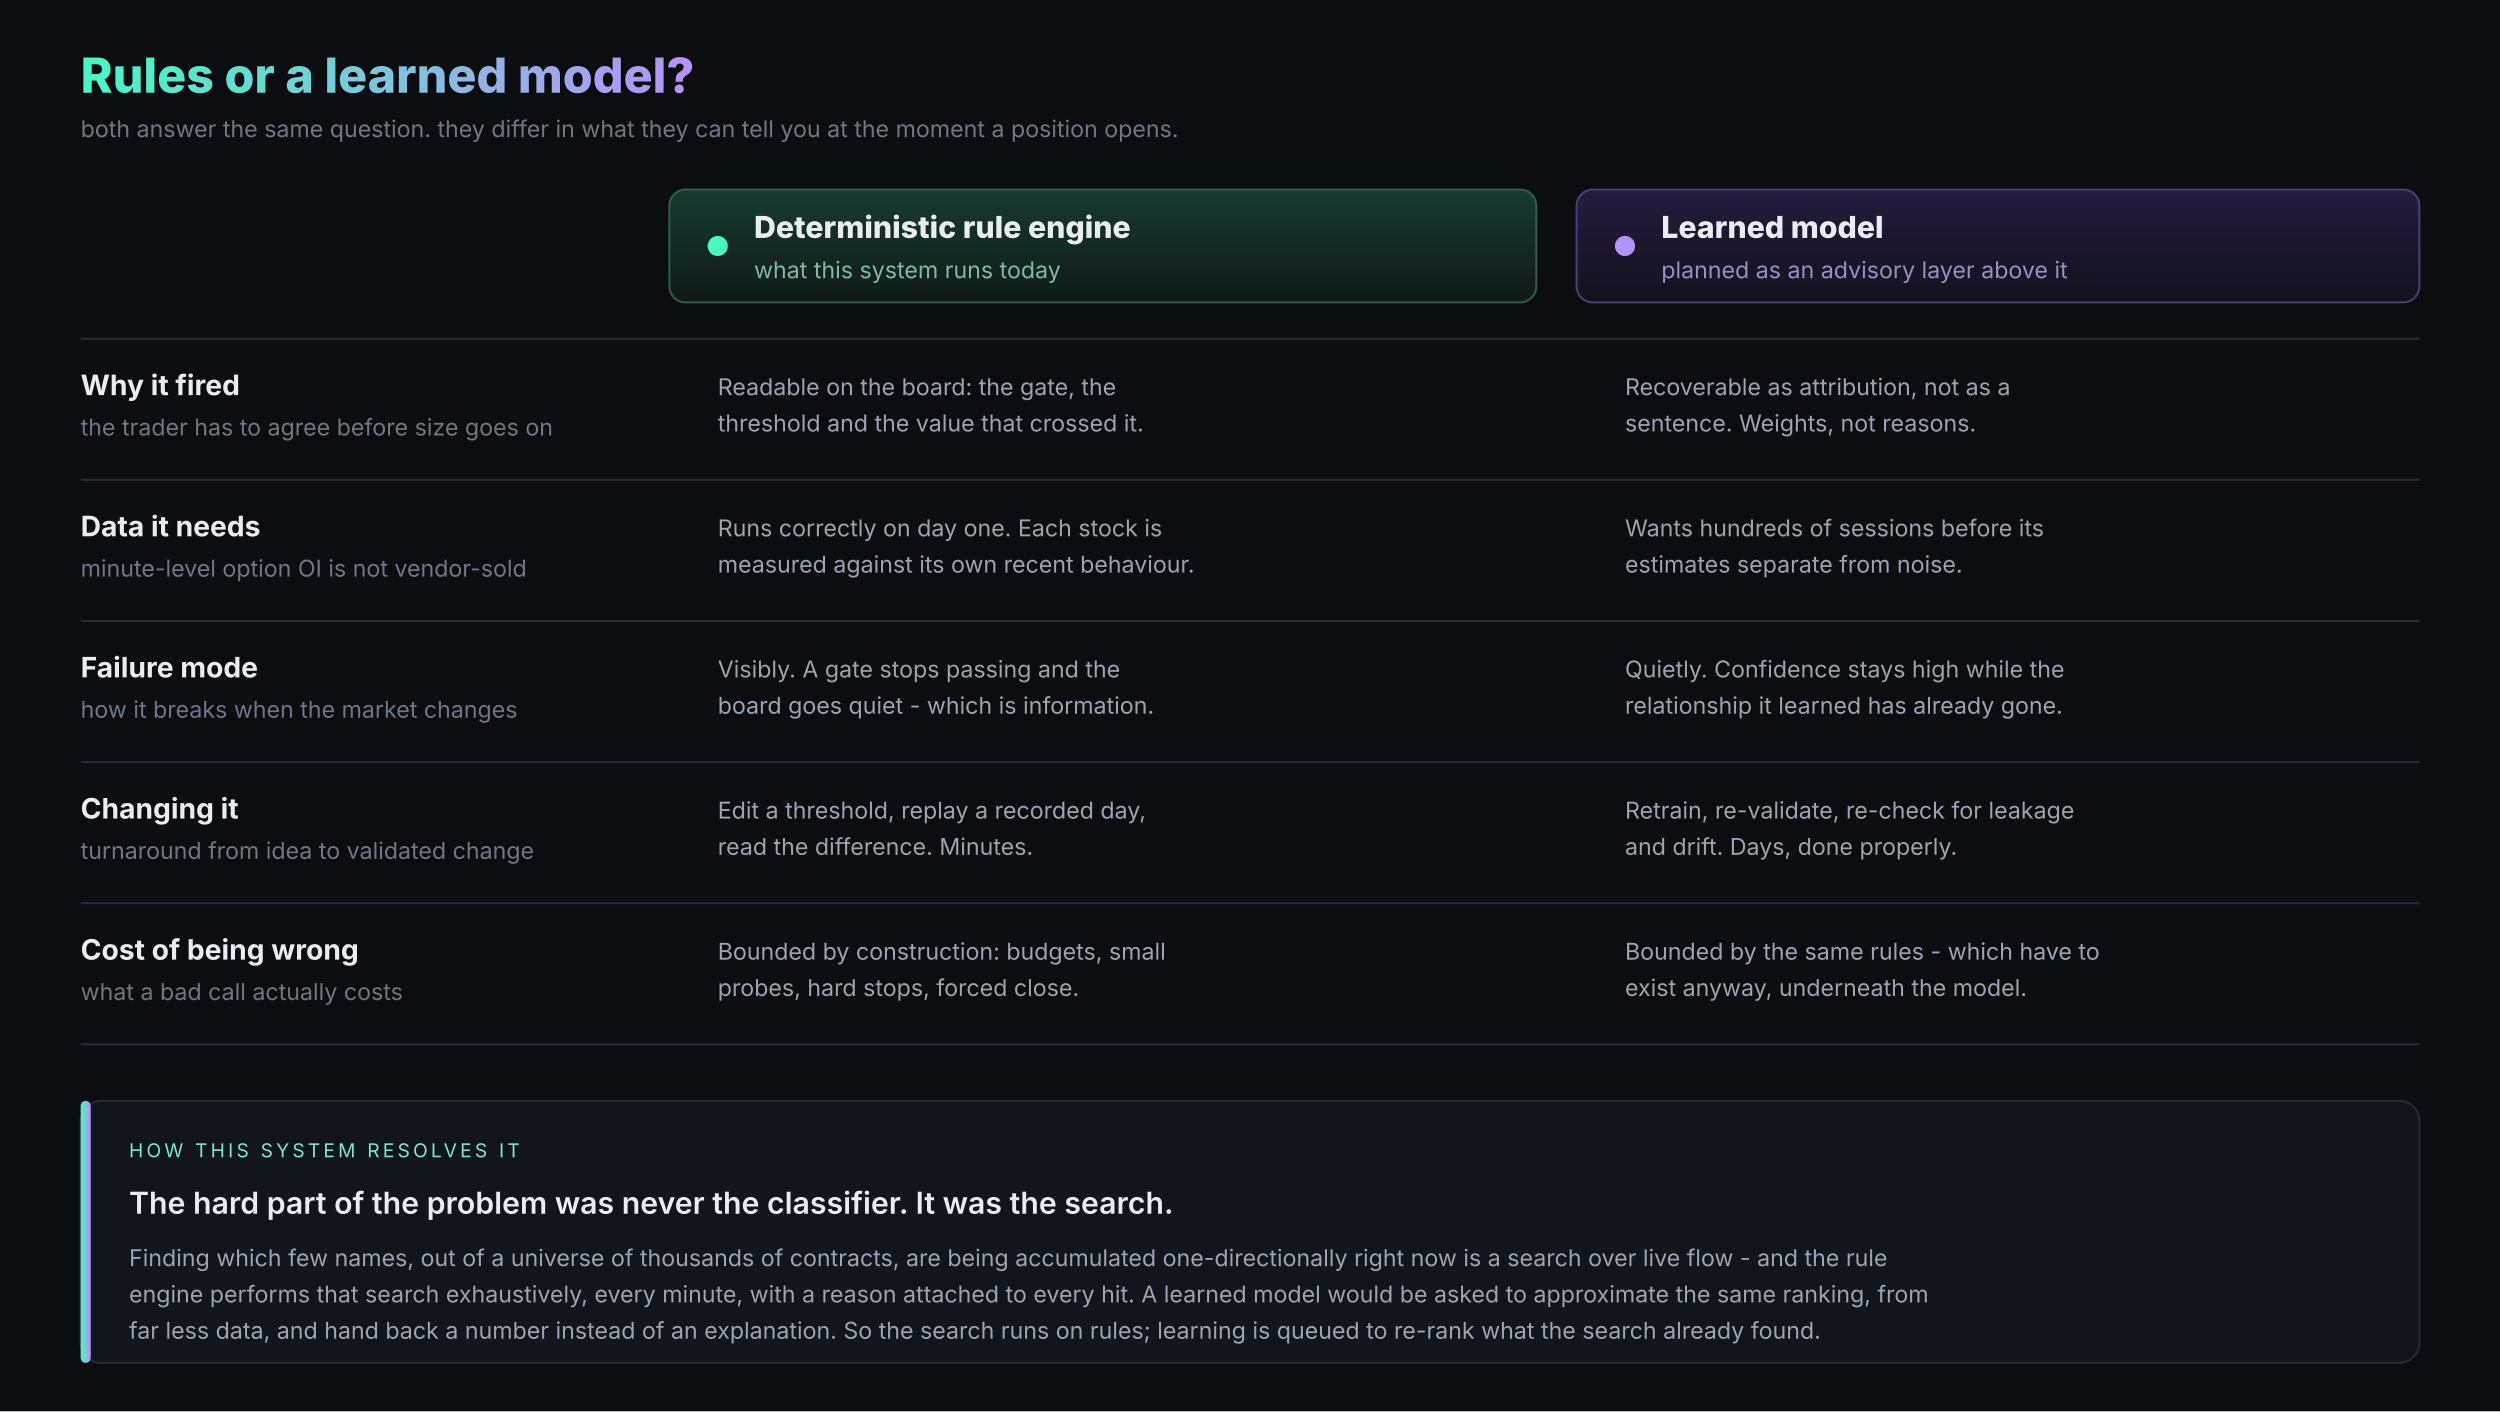
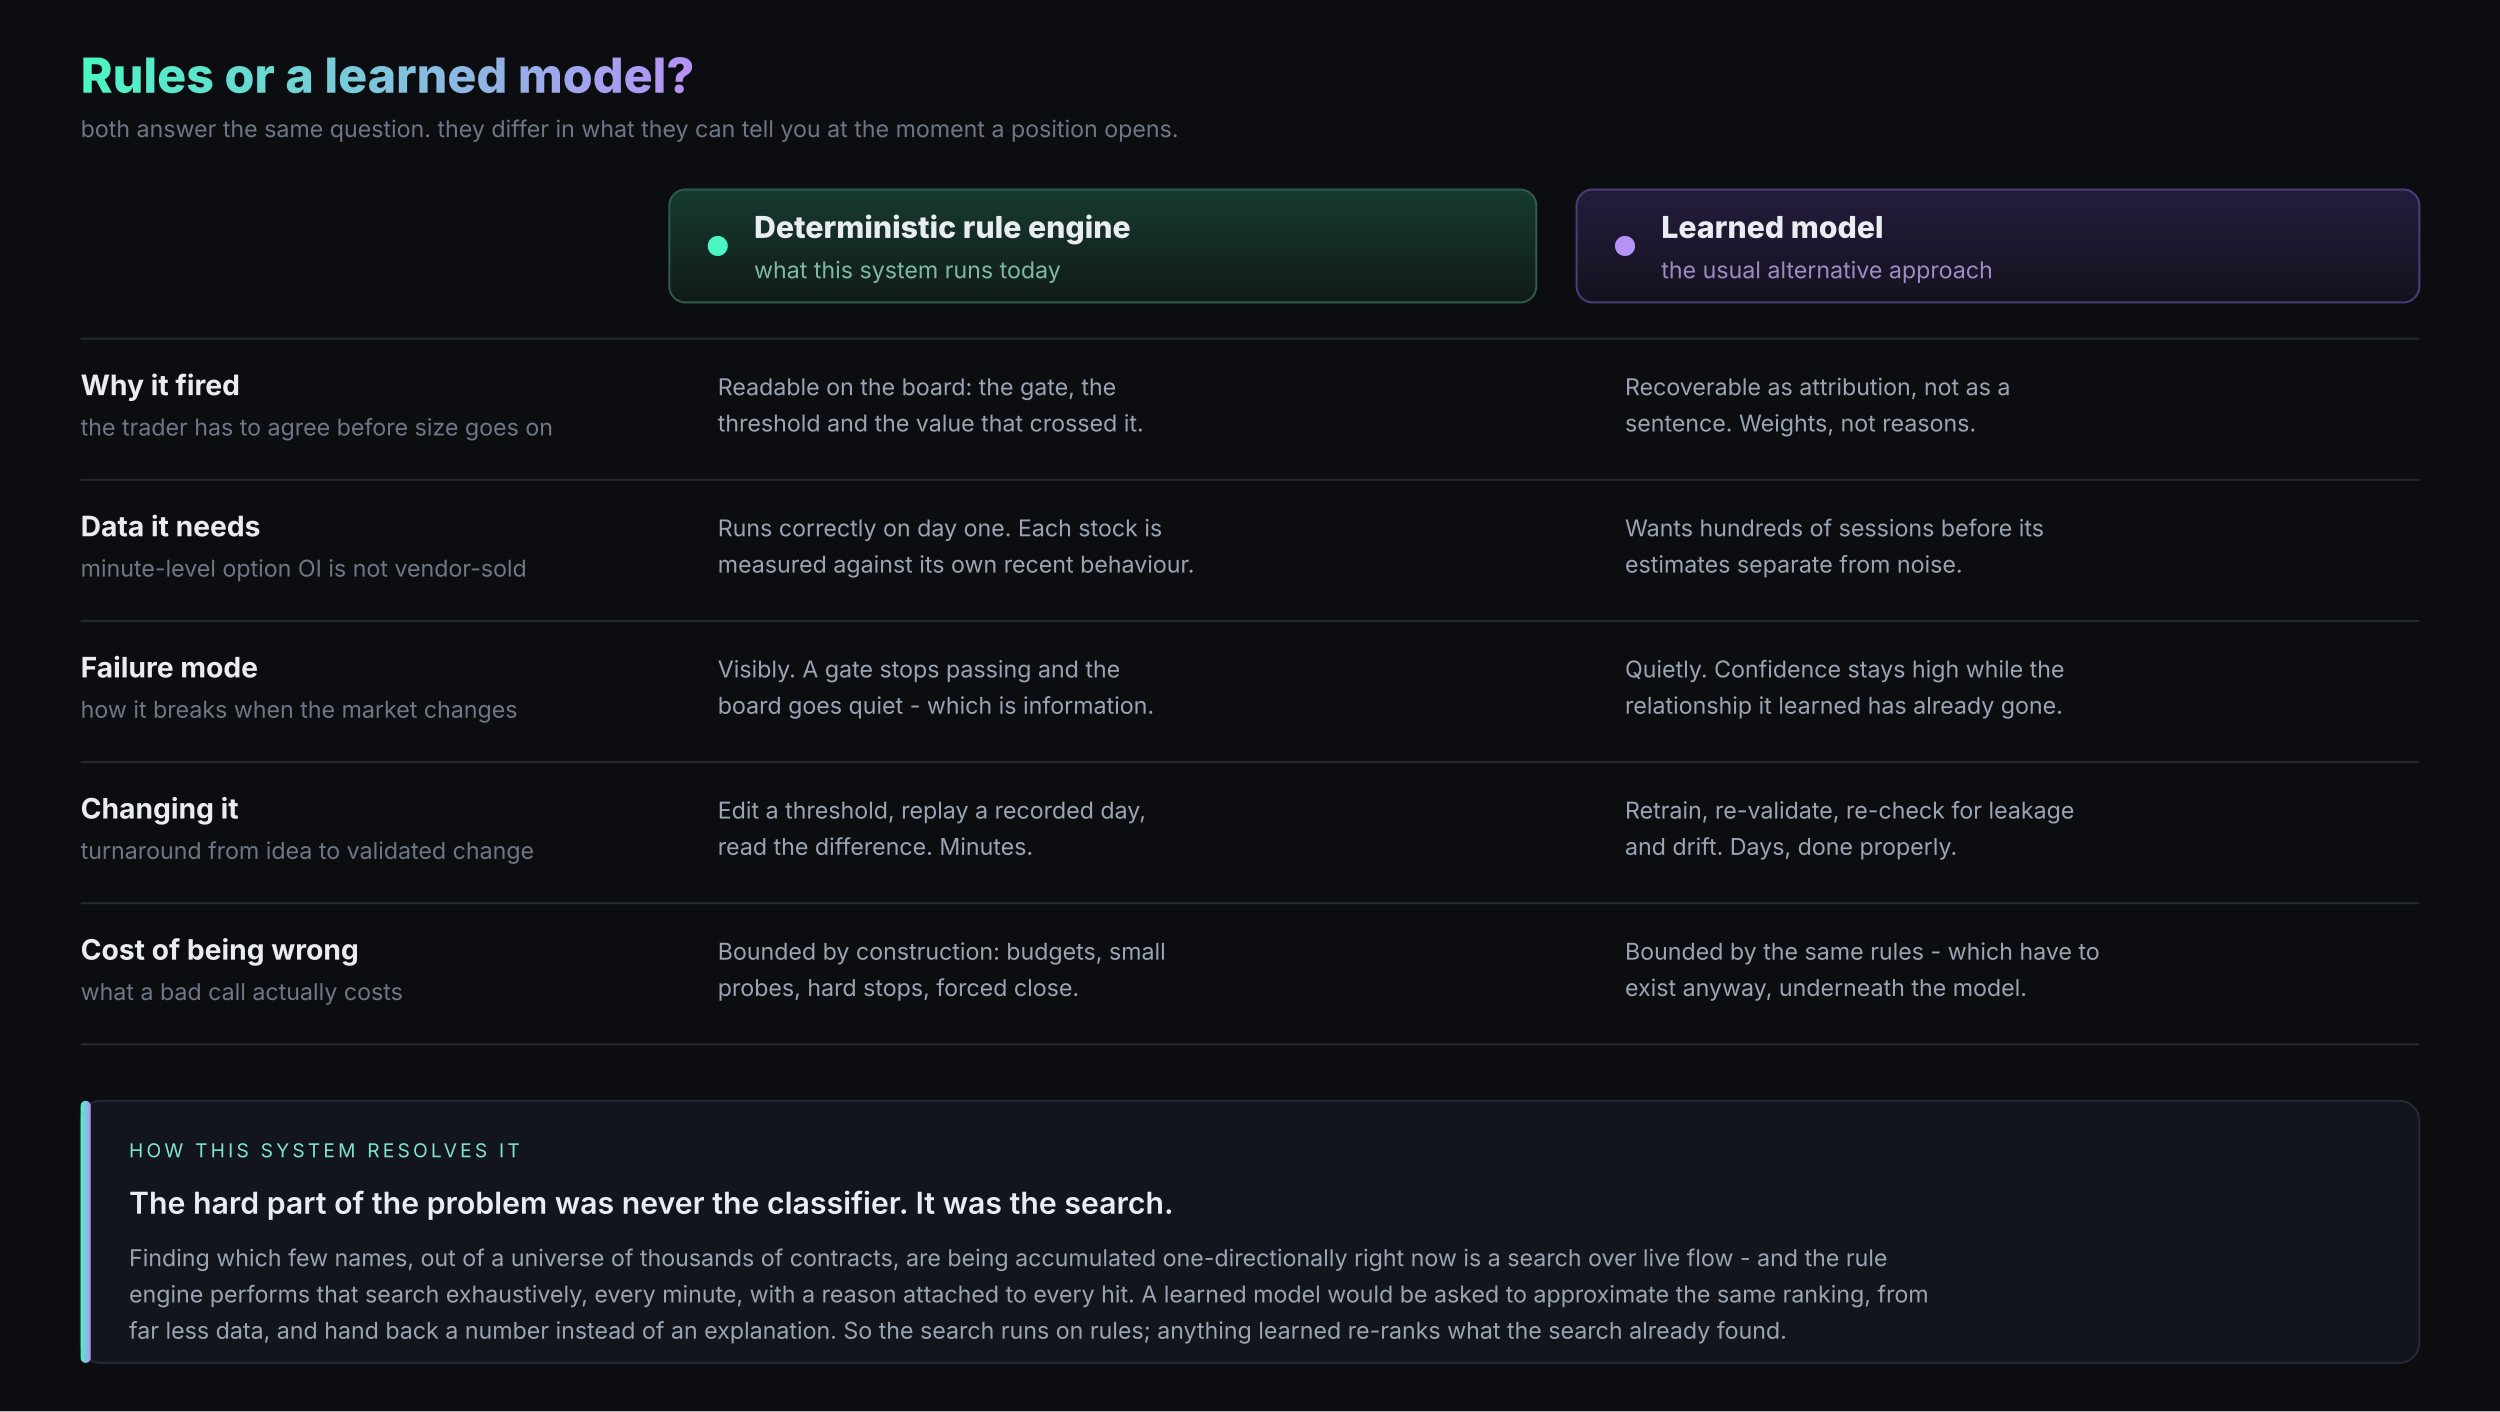
<svg xmlns="http://www.w3.org/2000/svg" viewBox="0 0 1240 700" width="1240" height="700" font-family="Inter,'Segoe UI',system-ui,sans-serif">
  <defs>
    <linearGradient id="ah" x1="0" y1="0" x2="1" y2="0">
      <stop offset="0" stop-color="#4af6c3" />
      <stop offset="1" stop-color="#b592f6" />
    </linearGradient>
    <linearGradient id="lft" x1="0" y1="0" x2="0" y2="1">
      <stop offset="0" stop-color="#173a31" />
      <stop offset="1" stop-color="#101a17" />
    </linearGradient>
    <linearGradient id="rgt" x1="0" y1="0" x2="0" y2="1">
      <stop offset="0" stop-color="#241c3d" />
      <stop offset="1" stop-color="#14121e" />
    </linearGradient>
    <style>
      .bg{fill:#0b0d10}
      .t{fill:#e9ecf1}.f{fill:#6d7785}.m{fill:#9aa4b2}
      .n{font-size:14px;font-weight:700}
      .s{font-size:11.5px}
      .xs{font-size:9.5px;letter-spacing:1.6px}
      .row{stroke:#232a36;stroke-width:1}
    </style>
  </defs>
  <rect class="bg" width="1240" height="700" />
  <text x="40" y="46" font-size="24" font-weight="800" fill="url(#ah)">Rules or a learned model?</text>
  <text x="40" y="68" class="f s">both answer the same question. they differ in what they can tell you at the moment a position opens.</text>
  <rect x="332" y="94" width="430" height="56" rx="8" fill="url(#lft)" stroke="#2f5a4c" />
  <circle cx="356" cy="122" r="5" fill="#4af6c3" />
  <text x="374" y="118" class="t" font-size="15" font-weight="800">Deterministic rule engine</text>
  <text x="374" y="138" class="s" fill="#7fb8a6">what this system runs today</text>
  <rect x="782" y="94" width="418" height="56" rx="8" fill="url(#rgt)" stroke="#4b3d75" />
  <circle cx="806" cy="122" r="5" fill="#b592f6" />
  <text x="824" y="118" class="t" font-size="15" font-weight="800">Learned model</text>
-   <text x="824" y="138" class="s" fill="#9d8bc4">planned as an advisory layer above it</text>
+   <text x="824" y="138" class="s" fill="#9d8bc4">the usual alternative approach</text>
  <g class="s">
    <line class="row" x1="40" y1="168" x2="1200" y2="168" />
    <text x="40" y="196" class="t n">Why it fired</text>
    <text x="40" y="216" class="f">the trader has to agree before size goes on</text>
    <text x="356" y="196" class="m">Readable on the board: the gate, the</text>
    <text x="356" y="214" class="m">threshold and the value that crossed it.</text>
    <text x="806" y="196" class="m">Recoverable as attribution, not as a</text>
    <text x="806" y="214" class="m">sentence. Weights, not reasons.</text>
    <line class="row" x1="40" y1="238" x2="1200" y2="238" />
    <text x="40" y="266" class="t n">Data it needs</text>
    <text x="40" y="286" class="f">minute-level option OI is not vendor-sold</text>
    <text x="356" y="266" class="m">Runs correctly on day one. Each stock is</text>
    <text x="356" y="284" class="m">measured against its own recent behaviour.</text>
    <text x="806" y="266" class="m">Wants hundreds of sessions before its</text>
    <text x="806" y="284" class="m">estimates separate from noise.</text>
    <line class="row" x1="40" y1="308" x2="1200" y2="308" />
    <text x="40" y="336" class="t n">Failure mode</text>
    <text x="40" y="356" class="f">how it breaks when the market changes</text>
    <text x="356" y="336" class="m">Visibly. A gate stops passing and the</text>
    <text x="356" y="354" class="m">board goes quiet - which is information.</text>
    <text x="806" y="336" class="m">Quietly. Confidence stays high while the</text>
    <text x="806" y="354" class="m">relationship it learned has already gone.</text>
    <line class="row" x1="40" y1="378" x2="1200" y2="378" />
    <text x="40" y="406" class="t n">Changing it</text>
    <text x="40" y="426" class="f">turnaround from idea to validated change</text>
    <text x="356" y="406" class="m">Edit a threshold, replay a recorded day,</text>
    <text x="356" y="424" class="m">read the difference. Minutes.</text>
    <text x="806" y="406" class="m">Retrain, re-validate, re-check for leakage</text>
    <text x="806" y="424" class="m">and drift. Days, done properly.</text>
    <line class="row" x1="40" y1="448" x2="1200" y2="448" />
    <text x="40" y="476" class="t n">Cost of being wrong</text>
    <text x="40" y="496" class="f">what a bad call actually costs</text>
    <text x="356" y="476" class="m">Bounded by construction: budgets, small</text>
    <text x="356" y="494" class="m">probes, hard stops, forced close.</text>
    <text x="806" y="476" class="m">Bounded by the same rules - which have to</text>
    <text x="806" y="494" class="m">exist anyway, underneath the model.</text>
    <line class="row" x1="40" y1="518" x2="1200" y2="518" />
  </g>
  <rect x="40" y="546" width="1160" height="130" rx="10" fill="#12151c" stroke="#232a36" />
  <rect x="40" y="546" width="5" height="130" rx="2.5" fill="url(#ah)" />
  <text x="64" y="574" class="xs" fill="#7fe6cd">HOW THIS SYSTEM RESOLVES IT</text>
  <text x="64" y="602" class="t" font-size="15" font-weight="600">The hard part of the problem was never the classifier. It was the search.</text>
  <text x="64" y="628" class="m s">Finding which few names, out of a universe of thousands of contracts, are being accumulated one-directionally right now is a search over live flow - and the rule</text>
  <text x="64" y="646" class="m s">engine performs that search exhaustively, every minute, with a reason attached to every hit. A learned model would be asked to approximate the same ranking, from</text>
-   <text x="64" y="664" class="m s">far less data, and hand back a number instead of an explanation. So the search runs on rules; learning is queued to re-rank what the search already found.</text>
+   <text x="64" y="664" class="m s">far less data, and hand back a number instead of an explanation. So the search runs on rules; anything learned re-ranks what the search already found.</text>
</svg>
